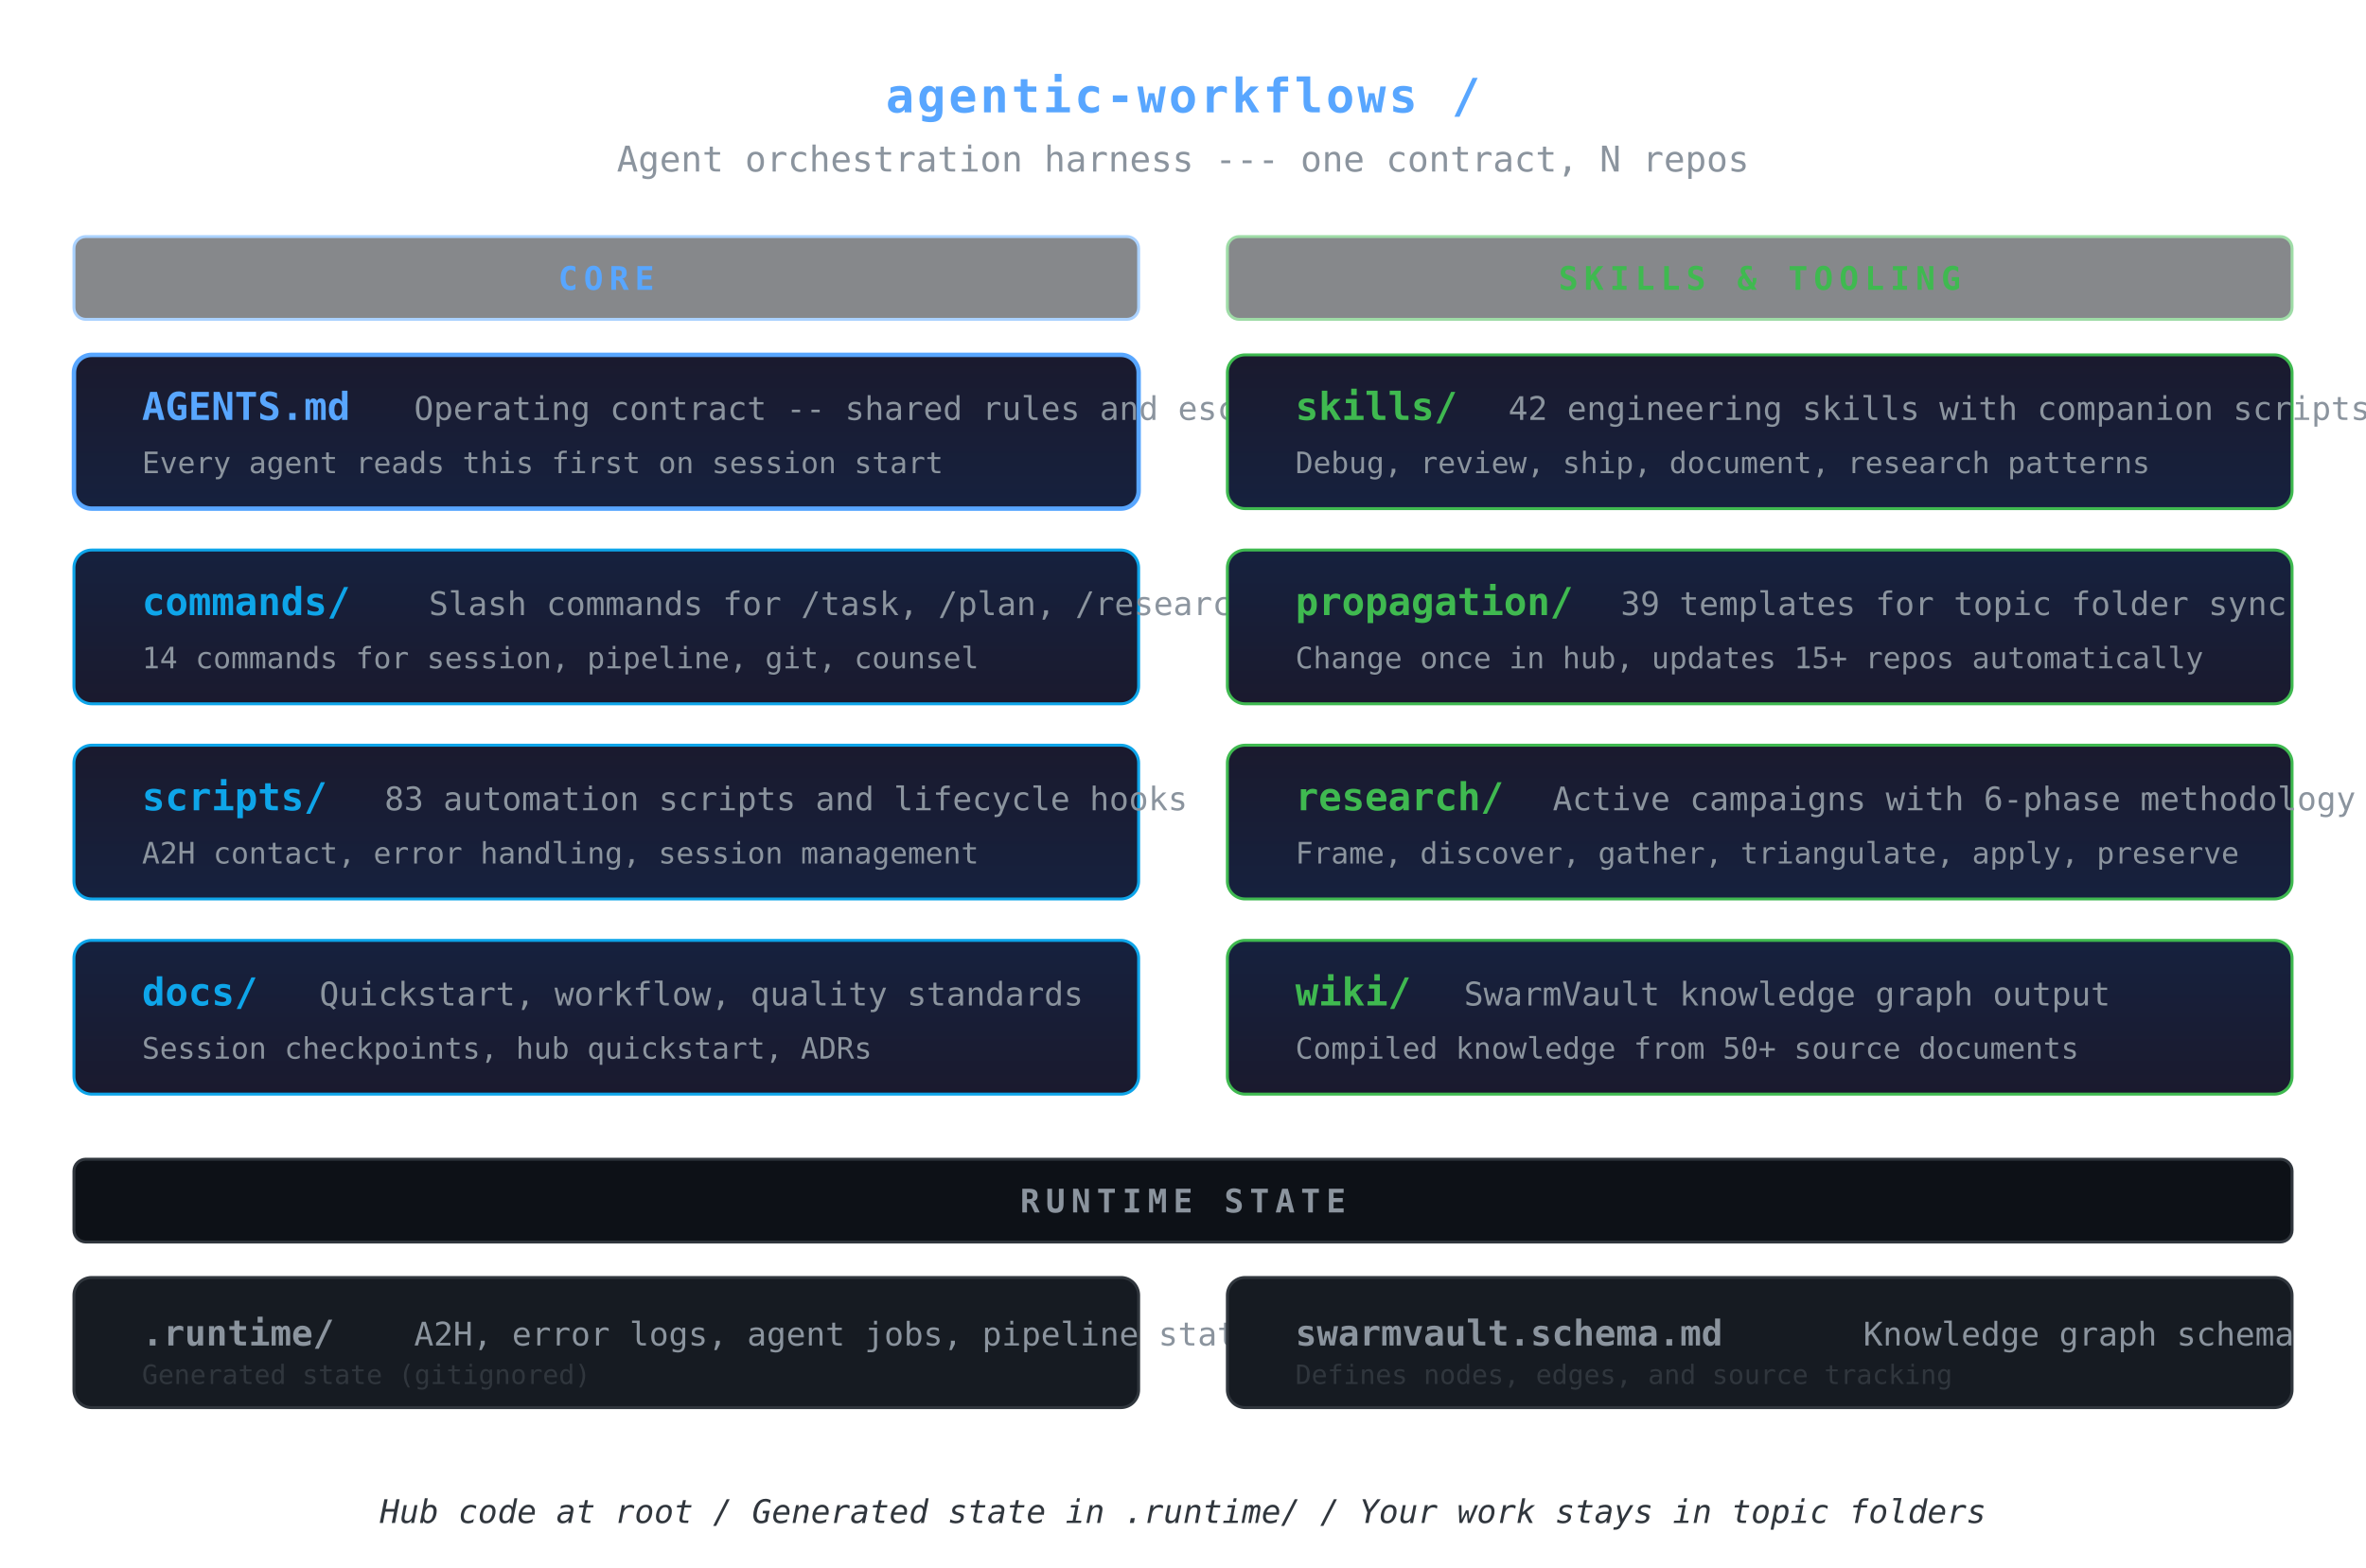
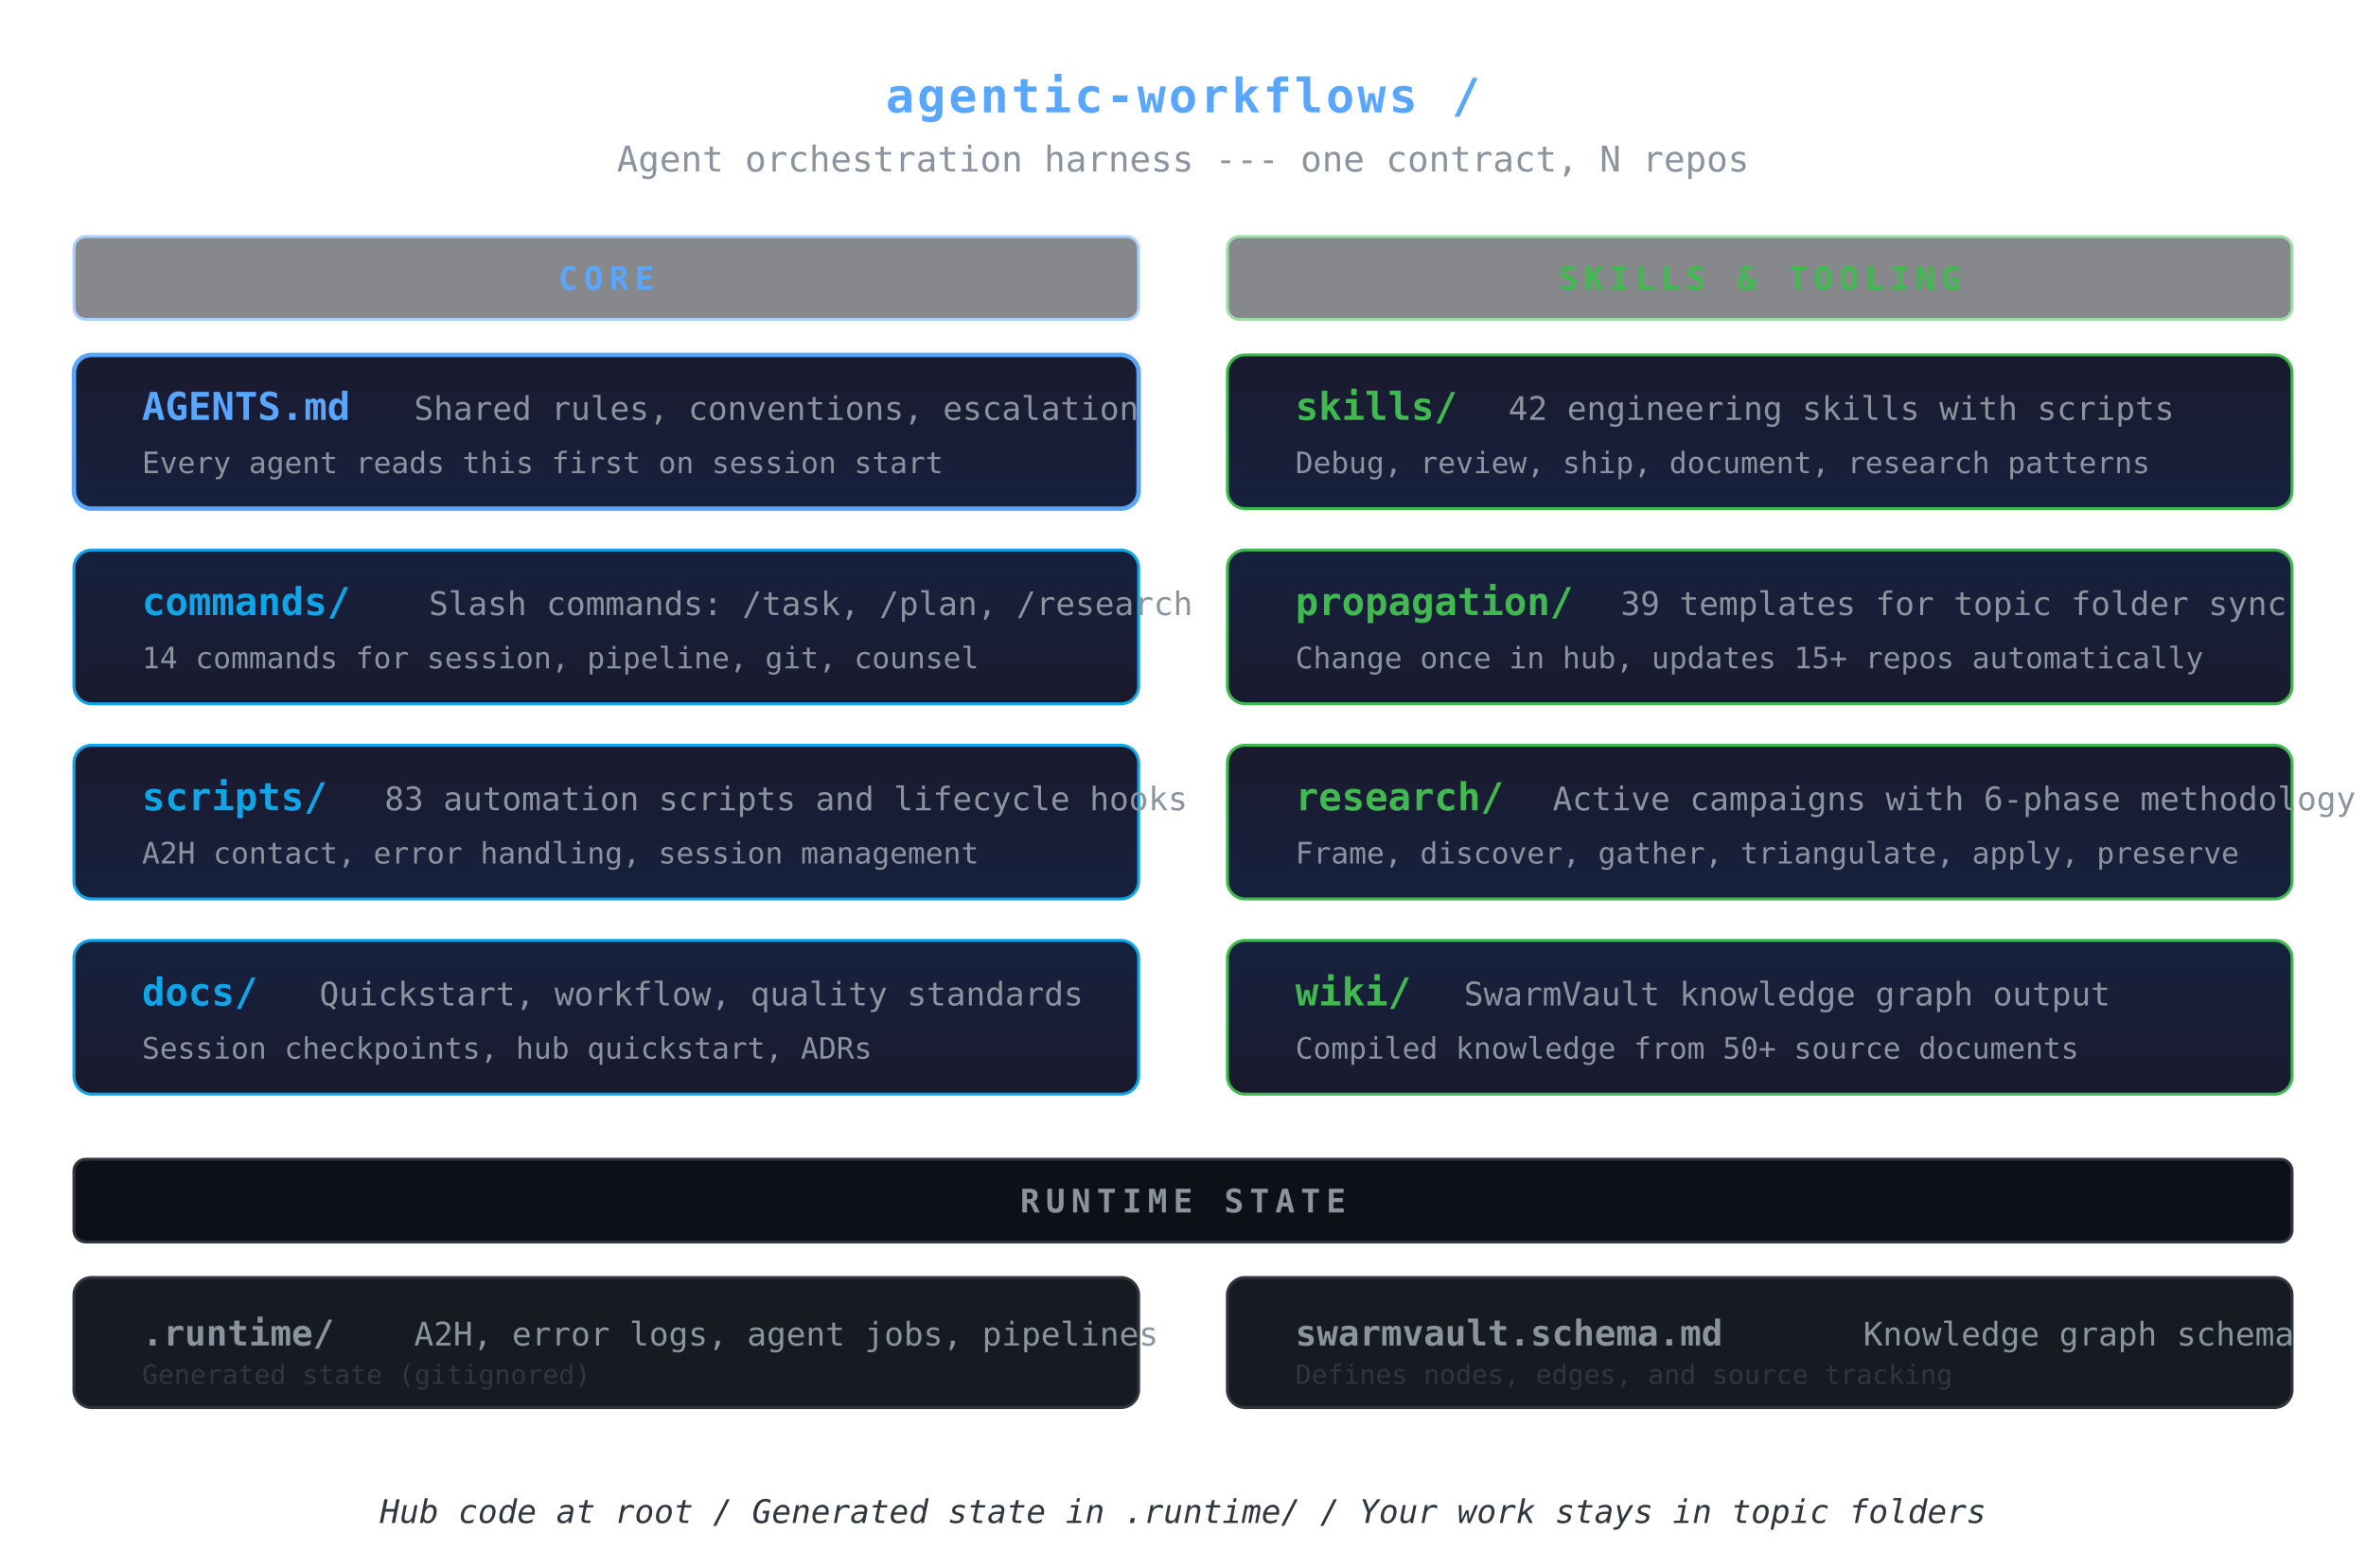
<svg xmlns="http://www.w3.org/2000/svg" viewBox="0 0 800 530" style="max-width:800px; font-family:ui-monospace,'Cascadia Code','Fira Code',monospace; background:#0d1117; border-radius:12px;">
  <defs>
    <linearGradient id="coreHead" x1="0%" y1="0%" x2="100%" y2="100%">
      <stop offset="0%" stop-color="#0f3460" />
      <stop offset="100%" stop-color="#1a1a2e" />
    </linearGradient>
    <linearGradient id="skillHead" x1="0%" y1="0%" x2="100%" y2="100%">
      <stop offset="0%" stop-color="#0a3a1a" />
      <stop offset="100%" stop-color="#16213e" />
    </linearGradient>
    <linearGradient id="row1" x1="0%" y1="0%" x2="0%" y2="100%">
      <stop offset="0%" stop-color="#1a1a2e" />
      <stop offset="100%" stop-color="#16213e" />
    </linearGradient>
    <linearGradient id="row2" x1="0%" y1="0%" x2="0%" y2="100%">
      <stop offset="0%" stop-color="#16213e" />
      <stop offset="100%" stop-color="#1a1a2e" />
    </linearGradient>
  </defs>
  <text x="400" y="38" fill="#58a6ff" font-size="16" font-weight="bold" text-anchor="middle" letter-spacing="1">agentic-workflows /</text>
  <text x="400" y="58" fill="#8b949e" font-size="12" text-anchor="middle">Agent orchestration harness --- one contract, N repos</text>
  <rect x="25" y="80" width="360" height="28" rx="4" fill="#0d1117" stroke="#58a6ff" stroke-width="1" opacity="0.5" />
  <text x="205" y="98" fill="#58a6ff" font-size="11" font-weight="bold" text-anchor="middle" letter-spacing="2">CORE</text>
  <rect x="415" y="80" width="360" height="28" rx="4" fill="#0d1117" stroke="#3fb950" stroke-width="1" opacity="0.5" />
  <text x="595" y="98" fill="#3fb950" font-size="11" font-weight="bold" text-anchor="middle" letter-spacing="2">SKILLS &amp; TOOLING</text>
  <rect x="25" y="120" width="360" height="52" rx="6" fill="url(#row1)" stroke="#58a6ff" stroke-width="1.5" />
  <text x="48" y="142" fill="#58a6ff" font-size="13" font-weight="bold">AGENTS.md</text>
-   <text x="140" y="142" fill="#8b949e" font-size="11">Operating contract -- shared rules and escalation paths</text>
+   <text x="140" y="142" fill="#8b949e" font-size="11">Shared rules, conventions, escalation</text>
  <text x="48" y="160" fill="#8b949e" font-size="10">Every agent reads this first on session start</text>
  <rect x="415" y="120" width="360" height="52" rx="6" fill="url(#row1)" stroke="#3fb950" stroke-width="1" />
  <text x="438" y="142" fill="#3fb950" font-size="13" font-weight="bold">skills/</text>
-   <text x="510" y="142" fill="#8b949e" font-size="11">42 engineering skills with companion scripts</text>
+   <text x="510" y="142" fill="#8b949e" font-size="11">42 engineering skills with scripts</text>
  <text x="438" y="160" fill="#8b949e" font-size="10">Debug, review, ship, document, research patterns</text>
  <rect x="25" y="186" width="360" height="52" rx="6" fill="url(#row2)" stroke="#0ea5e9" stroke-width="1" />
  <text x="48" y="208" fill="#0ea5e9" font-size="13" font-weight="bold">commands/</text>
-   <text x="145" y="208" fill="#8b949e" font-size="11">Slash commands for /task, /plan, /research</text>
+   <text x="145" y="208" fill="#8b949e" font-size="11">Slash commands: /task, /plan, /research</text>
  <text x="48" y="226" fill="#8b949e" font-size="10">14 commands for session, pipeline, git, counsel</text>
  <rect x="415" y="186" width="360" height="52" rx="6" fill="url(#row2)" stroke="#3fb950" stroke-width="1" />
  <text x="438" y="208" fill="#3fb950" font-size="13" font-weight="bold">propagation/</text>
  <text x="548" y="208" fill="#8b949e" font-size="11">39 templates for topic folder sync</text>
  <text x="438" y="226" fill="#8b949e" font-size="10">Change once in hub, updates 15+ repos automatically</text>
  <rect x="25" y="252" width="360" height="52" rx="6" fill="url(#row1)" stroke="#0ea5e9" stroke-width="1" />
  <text x="48" y="274" fill="#0ea5e9" font-size="13" font-weight="bold">scripts/</text>
  <text x="130" y="274" fill="#8b949e" font-size="11">83 automation scripts and lifecycle hooks</text>
  <text x="48" y="292" fill="#8b949e" font-size="10">A2H contact, error handling, session management</text>
  <rect x="415" y="252" width="360" height="52" rx="6" fill="url(#row1)" stroke="#3fb950" stroke-width="1" />
  <text x="438" y="274" fill="#3fb950" font-size="13" font-weight="bold">research/</text>
  <text x="525" y="274" fill="#8b949e" font-size="11">Active campaigns with 6-phase methodology</text>
  <text x="438" y="292" fill="#8b949e" font-size="10">Frame, discover, gather, triangulate, apply, preserve</text>
  <rect x="25" y="318" width="360" height="52" rx="6" fill="url(#row2)" stroke="#0ea5e9" stroke-width="1" />
  <text x="48" y="340" fill="#0ea5e9" font-size="13" font-weight="bold">docs/</text>
  <text x="108" y="340" fill="#8b949e" font-size="11">Quickstart, workflow, quality standards</text>
  <text x="48" y="358" fill="#8b949e" font-size="10">Session checkpoints, hub quickstart, ADRs</text>
  <rect x="415" y="318" width="360" height="52" rx="6" fill="url(#row2)" stroke="#3fb950" stroke-width="1" />
  <text x="438" y="340" fill="#3fb950" font-size="13" font-weight="bold">wiki/</text>
  <text x="495" y="340" fill="#8b949e" font-size="11">SwarmVault knowledge graph output</text>
  <text x="438" y="358" fill="#8b949e" font-size="10">Compiled knowledge from 50+ source documents</text>
  <rect x="25" y="392" width="750" height="28" rx="4" fill="#0d1117" stroke="#30363d" stroke-width="1" />
  <text x="400" y="410" fill="#8b949e" font-size="11" font-weight="bold" text-anchor="middle" letter-spacing="2">RUNTIME STATE</text>
  <rect x="25" y="432" width="360" height="44" rx="6" fill="#161b22" stroke="#30363d" stroke-width="1" />
  <text x="48" y="455" fill="#8b949e" font-size="12" font-weight="bold">.runtime/</text>
-   <text x="140" y="455" fill="#8b949e" font-size="11">A2H, error logs, agent jobs, pipeline state</text>
+   <text x="140" y="455" fill="#8b949e" font-size="11">A2H, error logs, agent jobs, pipelines</text>
  <text x="48" y="468" fill="#30363d" font-size="9">Generated state (gitignored)</text>
  <rect x="415" y="432" width="360" height="44" rx="6" fill="#161b22" stroke="#30363d" stroke-width="1" />
  <text x="438" y="455" fill="#8b949e" font-size="12" font-weight="bold">swarmvault.schema.md</text>
  <text x="630" y="455" fill="#8b949e" font-size="11">Knowledge graph schema</text>
  <text x="438" y="468" fill="#30363d" font-size="9">Defines nodes, edges, and source tracking</text>
  <text x="400" y="515" fill="#30363d" font-size="11" text-anchor="middle" font-style="italic">Hub code at root  /  Generated state in .runtime/  /  Your work stays in topic folders</text>
</svg>
